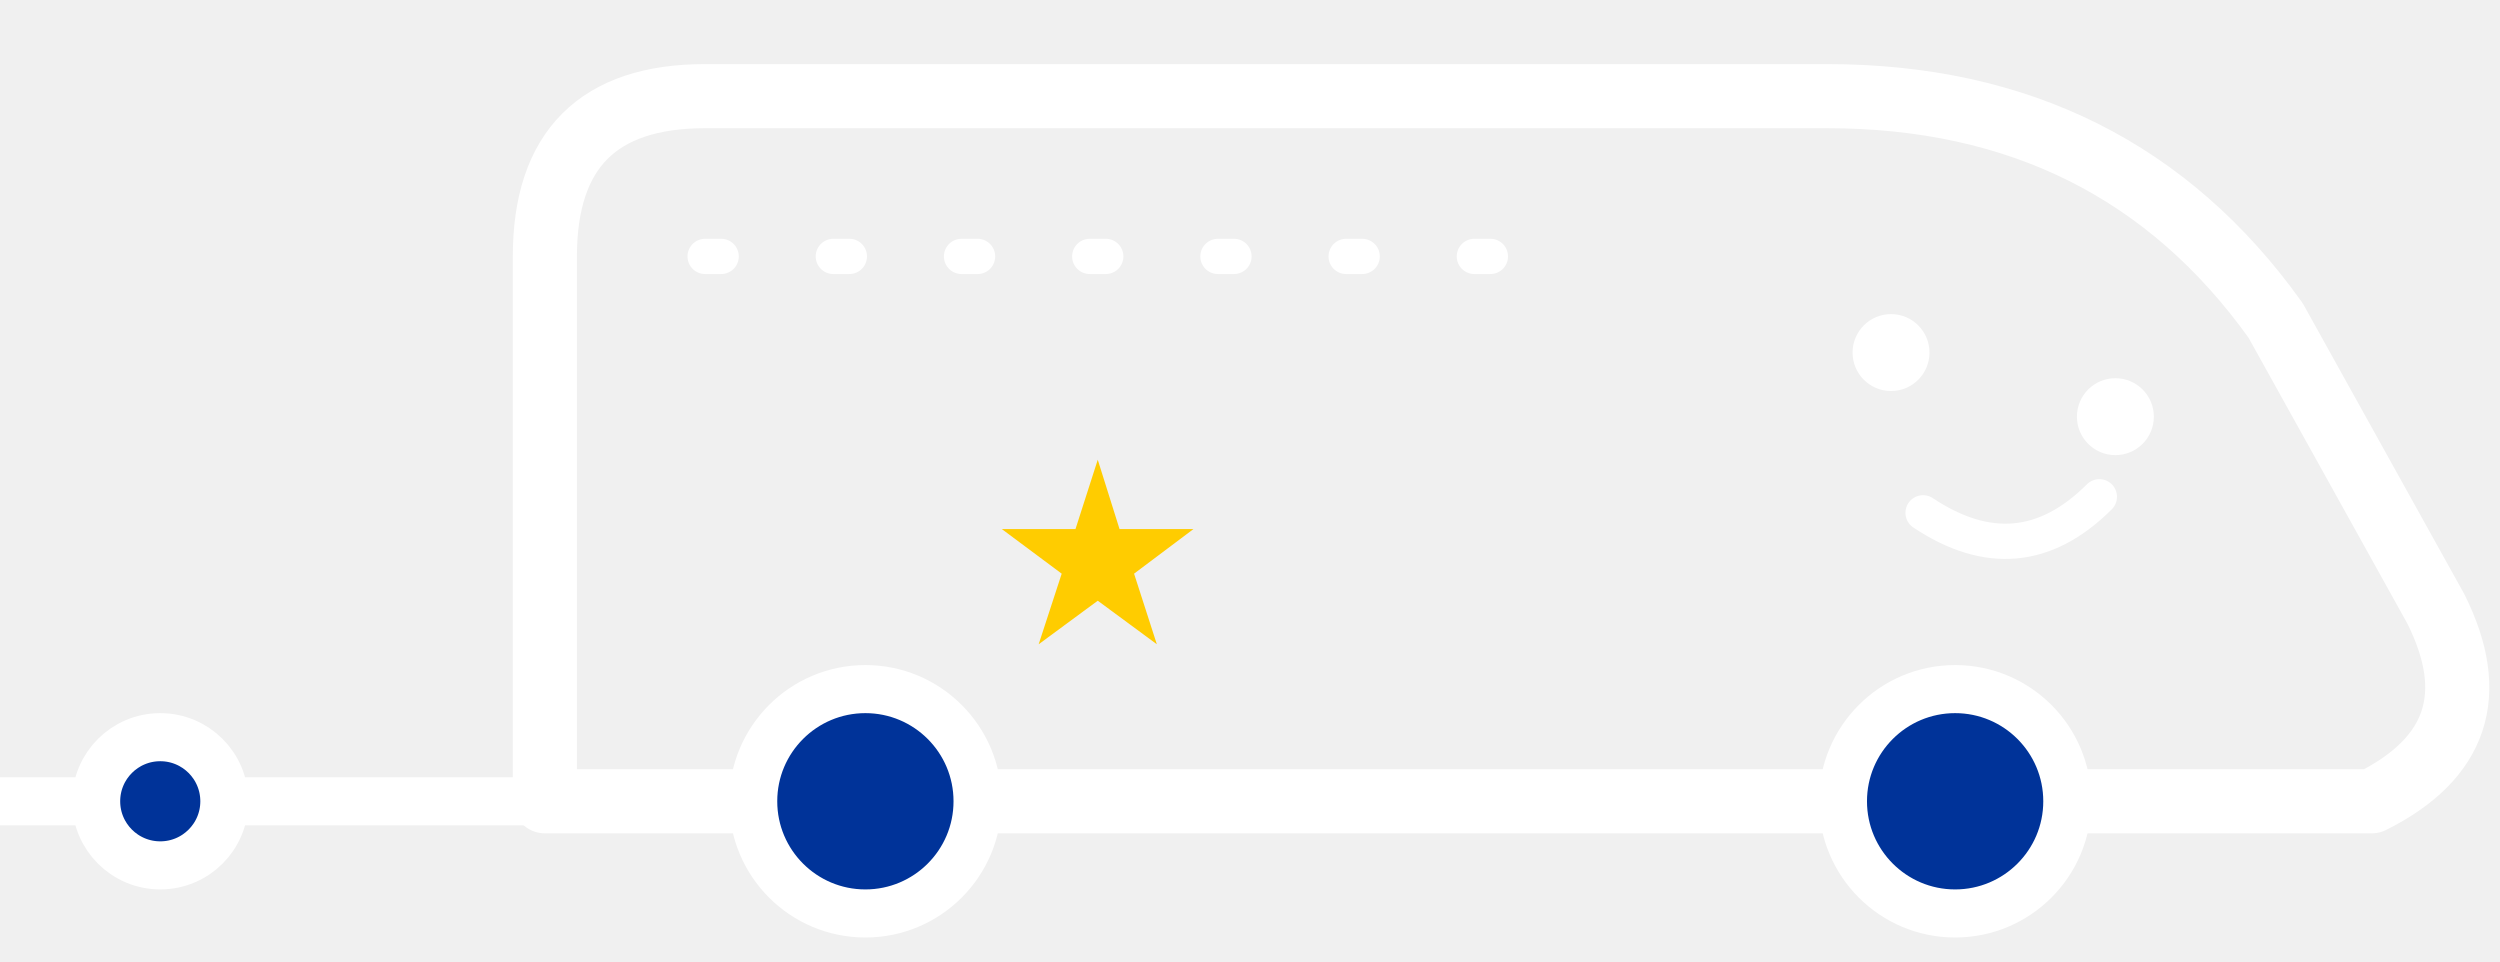
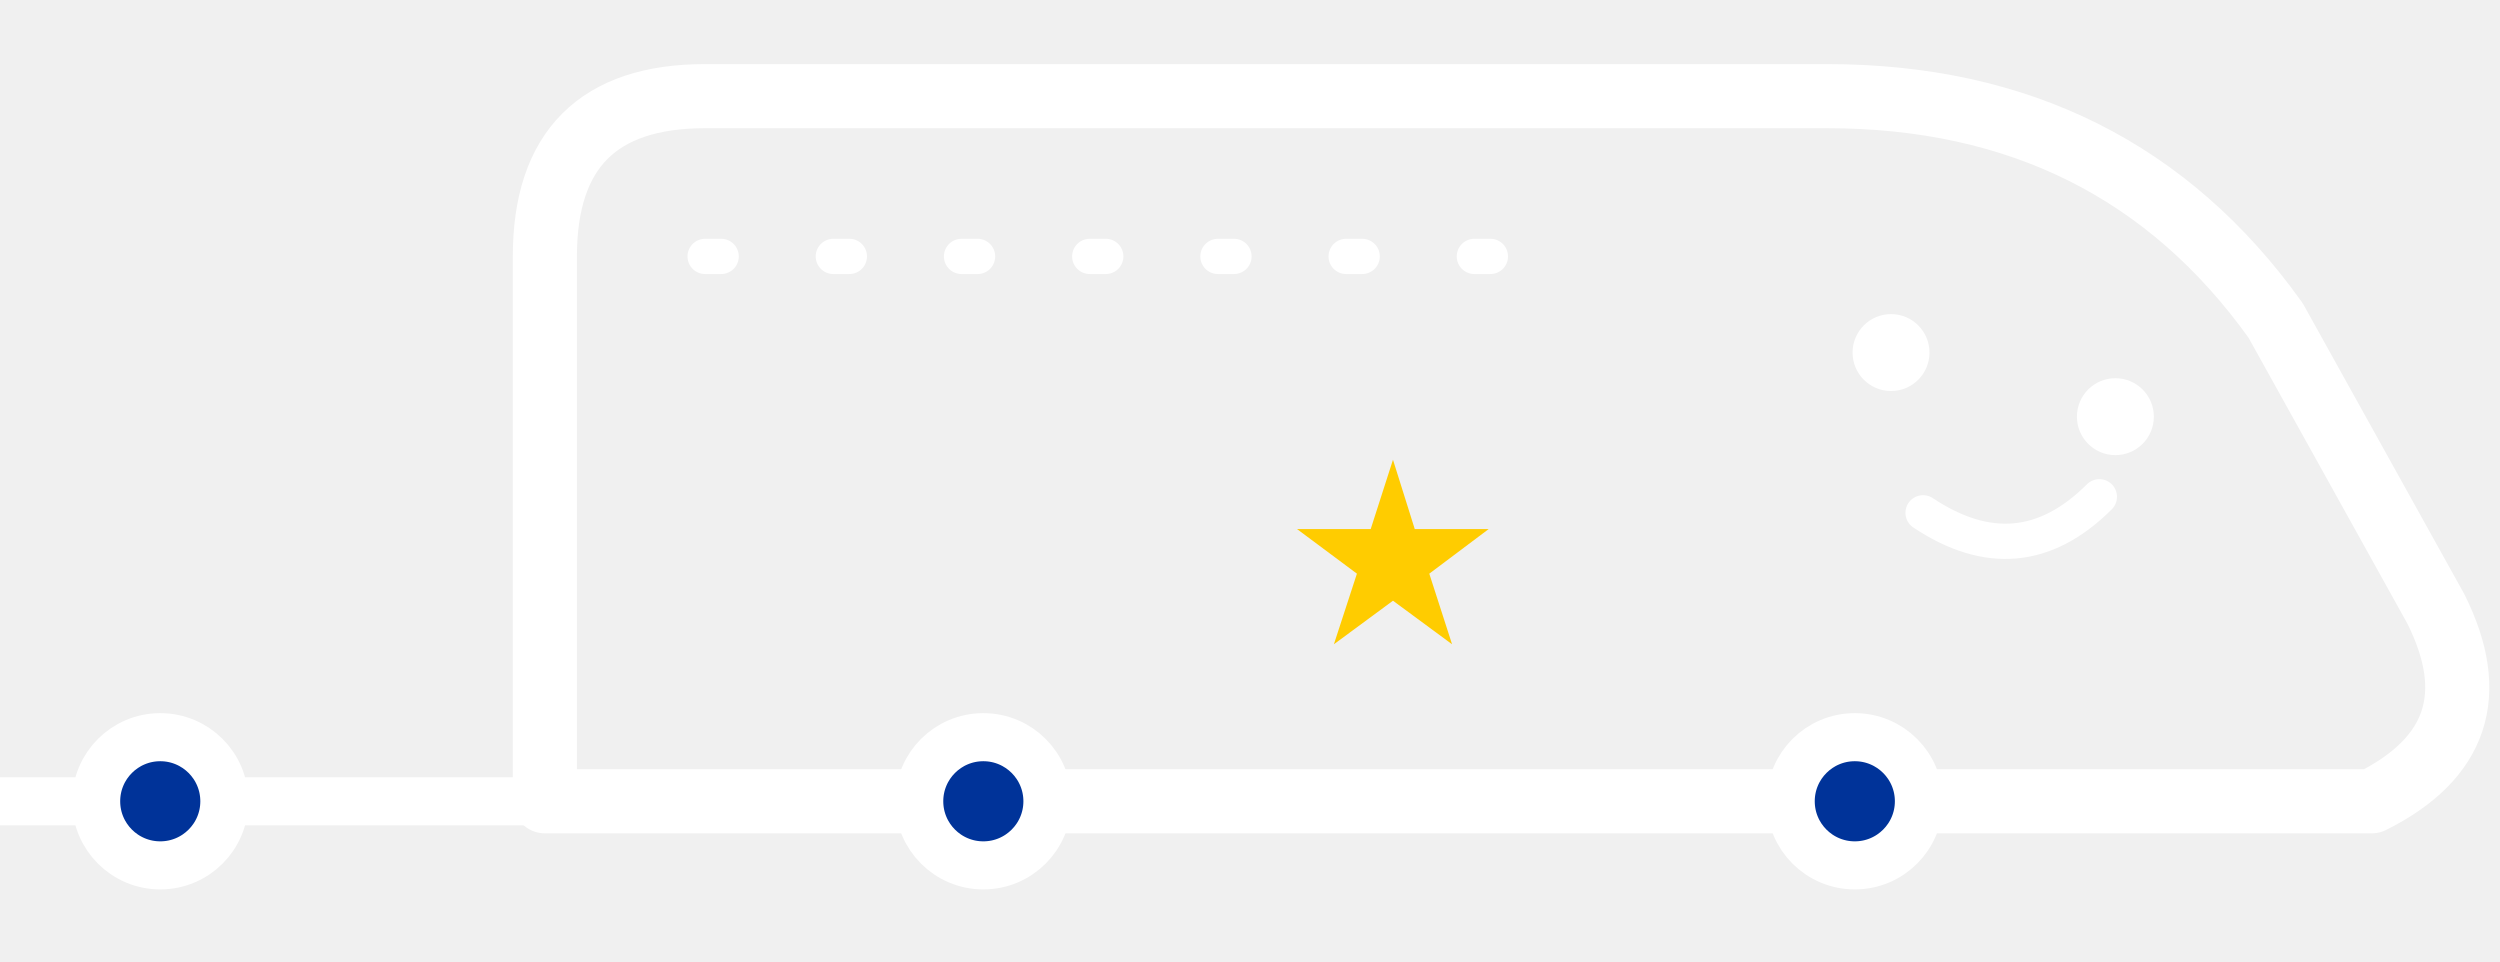
<svg xmlns="http://www.w3.org/2000/svg" viewBox="4 30 156 60">
  <path d="M4 80 H38" stroke="#ffffff" stroke-width="3" fill="none" stroke-linecap="round" />
  <circle cx="14" cy="80" r="4" fill="#003399" stroke="#ffffff" stroke-width="3" />
  <path d="M38 80 V46 Q38 36 48 36 H118 Q136 36 146 50 L156 68 Q160 76 152 80 Z" stroke="#ffffff" stroke-width="4" fill="none" stroke-linejoin="round" />
-   <circle cx="58" cy="80" r="7" stroke="#ffffff" stroke-width="3" fill="#003399" />
-   <circle cx="126" cy="80" r="7" stroke="#ffffff" stroke-width="3" fill="#003399" />
+   <circle cx="65.36" cy="80" r="4" stroke="#ffffff" stroke-width="3" fill="#003399" />
+   <circle cx="119.74" cy="80" r="4" stroke="#ffffff" stroke-width="3" fill="#003399" />
  <circle cx="122" cy="52" r="2.4" fill="#ffffff" />
  <circle cx="136" cy="56" r="2.4" fill="#ffffff" />
  <path d="M124 62 Q130 66 135 61" stroke="#ffffff" stroke-width="2.2" fill="none" stroke-linecap="round" />
  <path d="M48 46 H100" stroke="#ffffff" stroke-width="2.2" stroke-dasharray="1 7" stroke-linecap="round" />
-   <text x="66" y="70" font-size="16" fill="#ffcc00">★</text>
+   <text x="84.42" y="70" font-size="16" fill="#ffcc00">★</text>
</svg>
